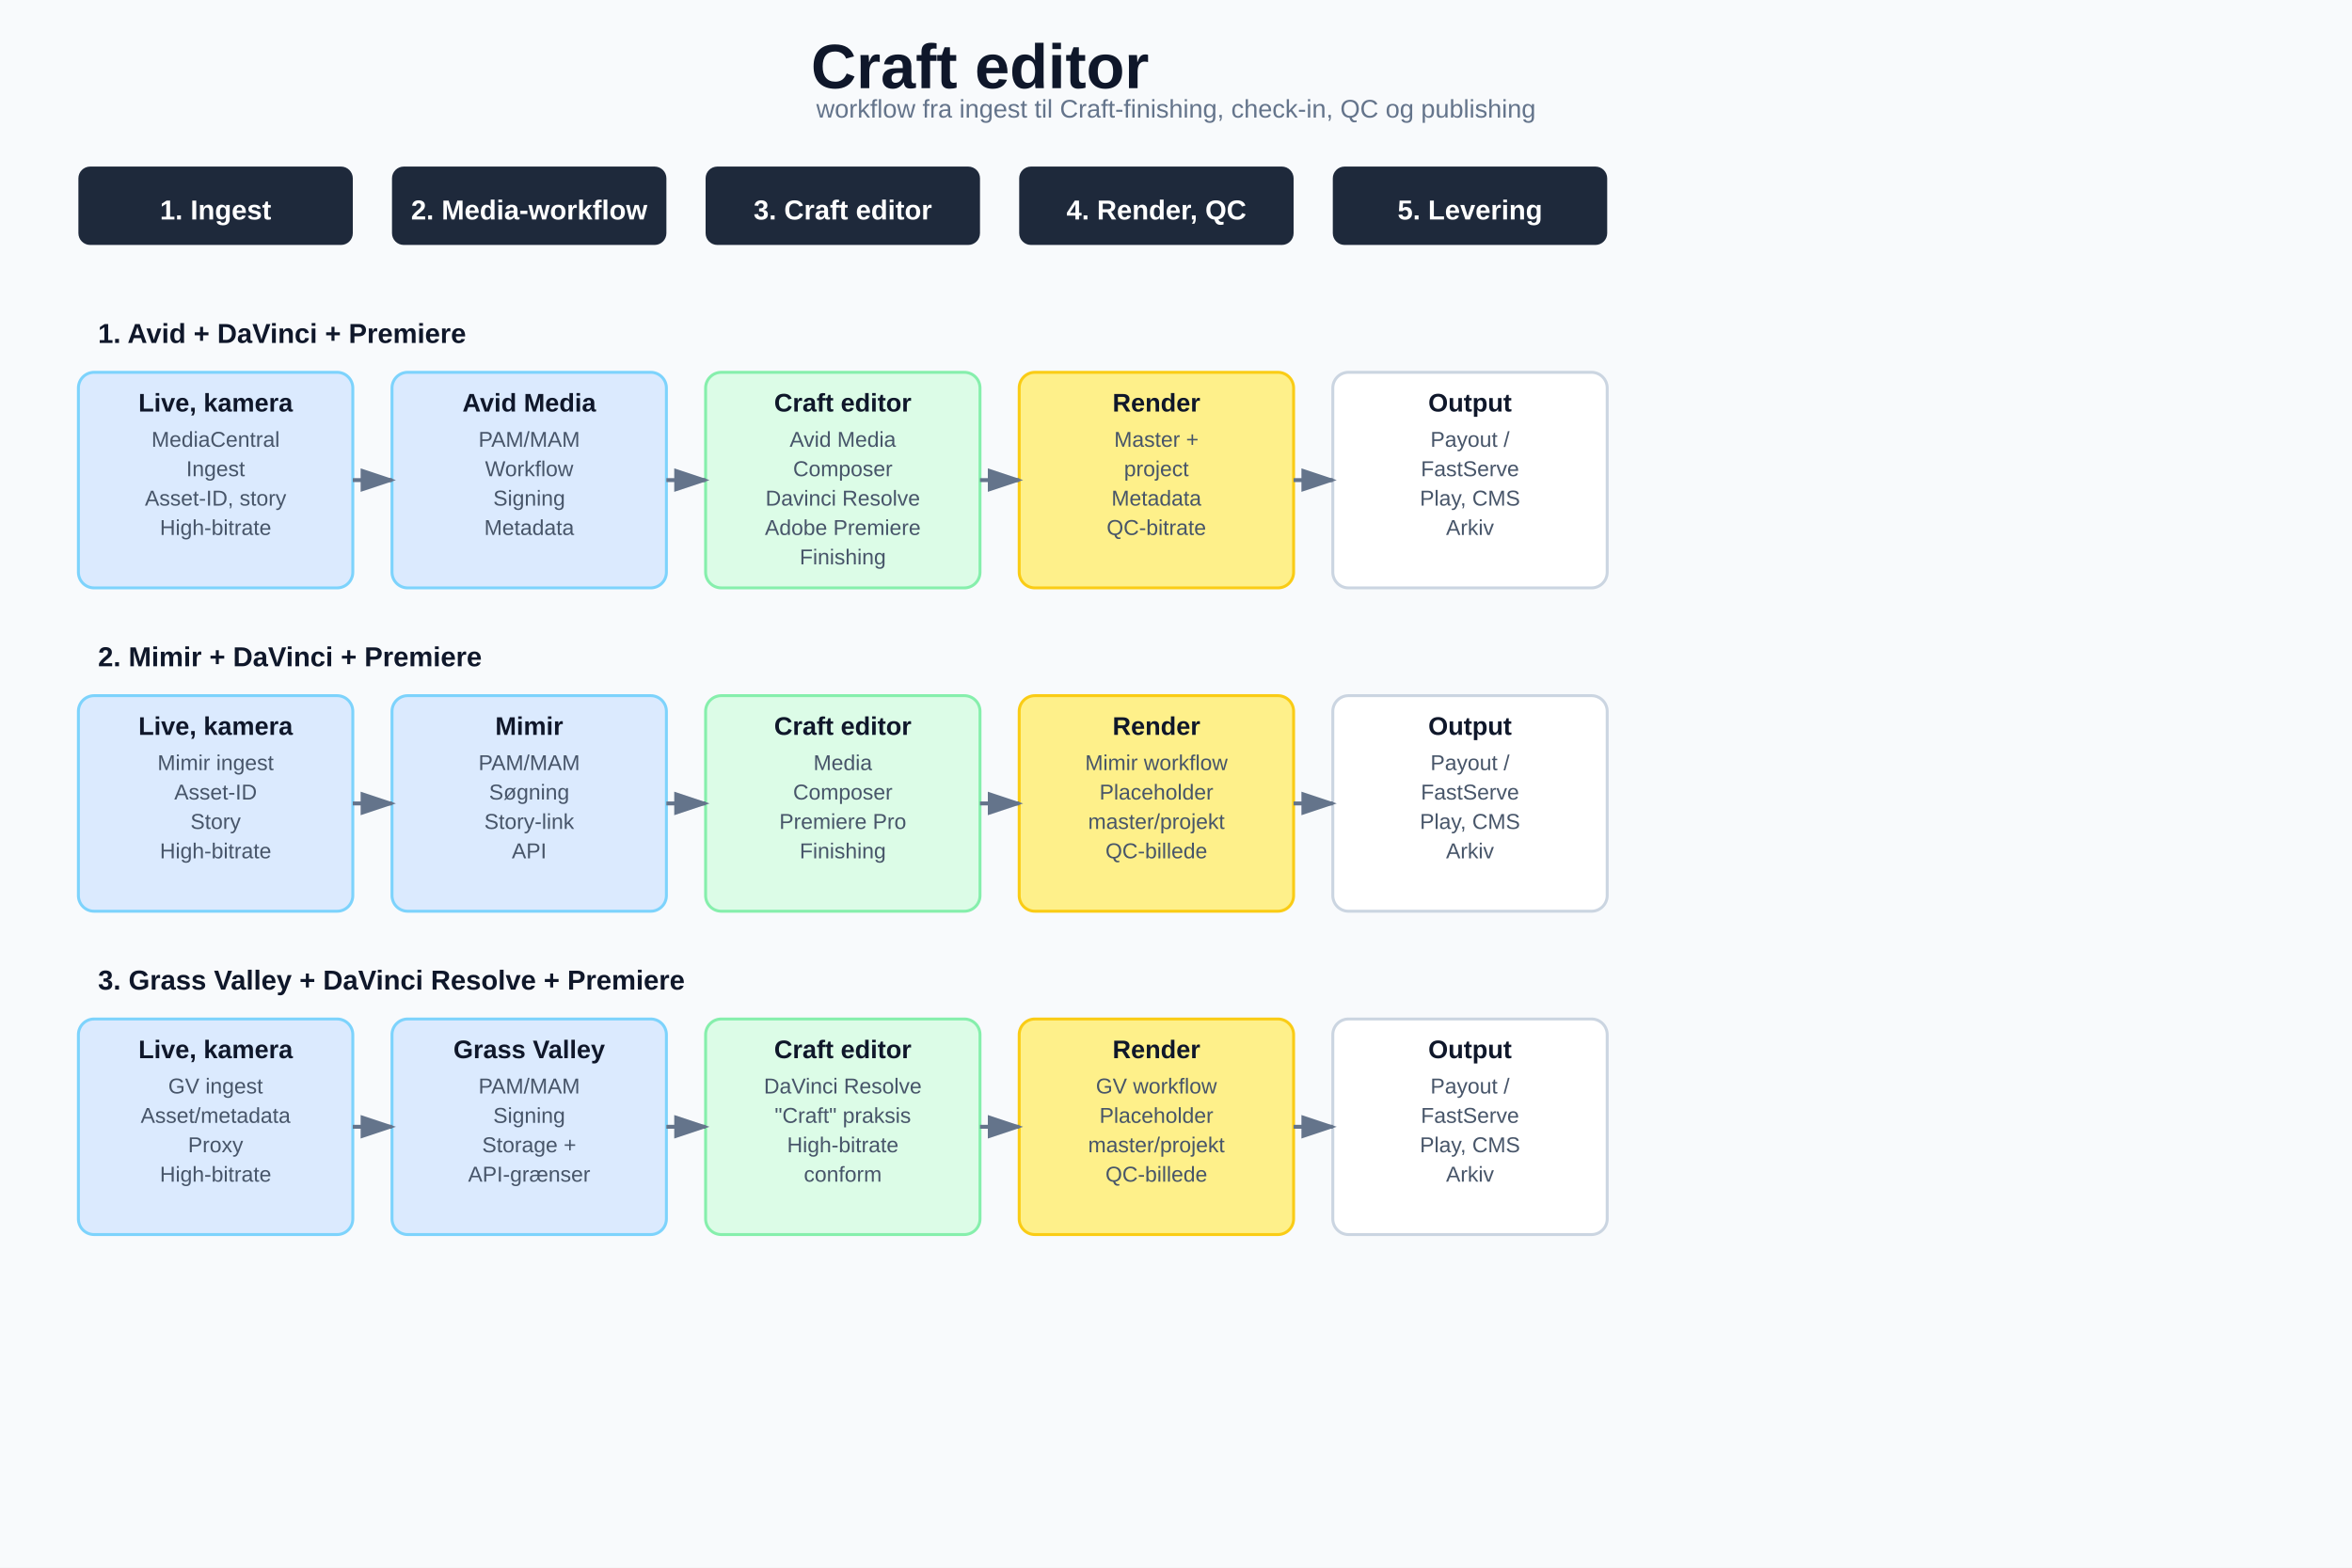
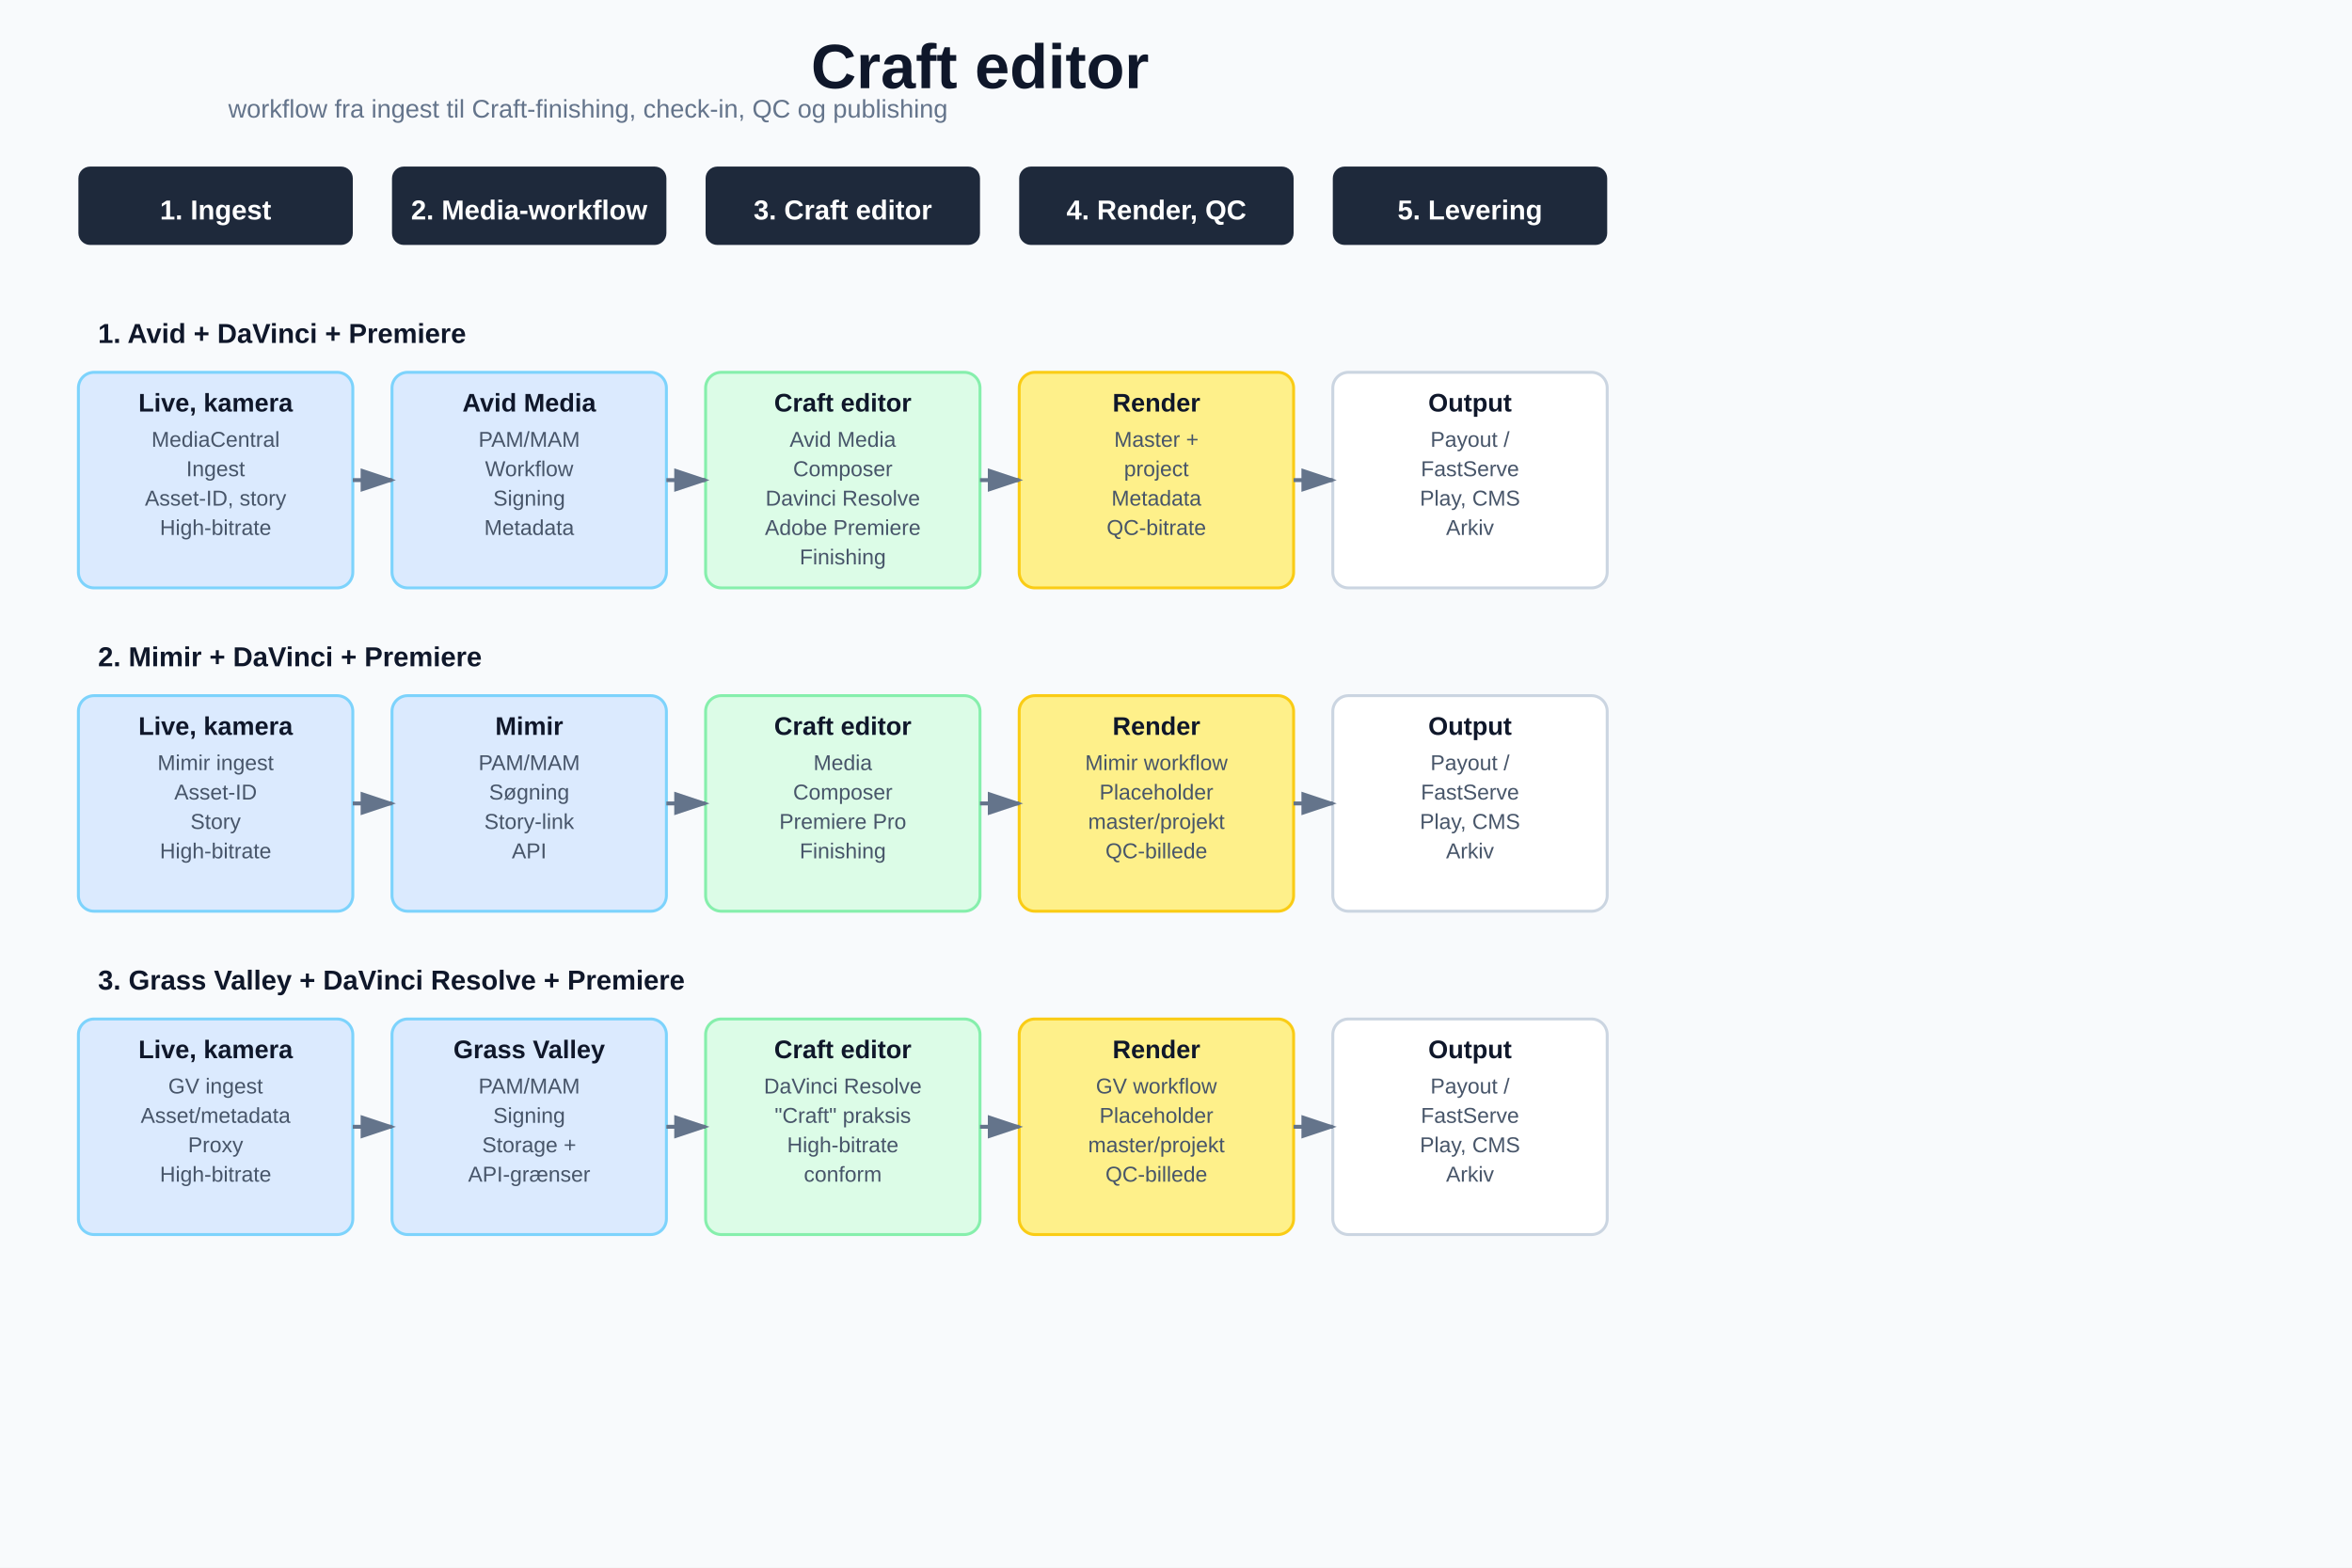
<svg xmlns="http://www.w3.org/2000/svg" width="1200" height="800" viewBox="0 0 1200 800" role="img" aria-labelledby="title desc">
  <defs>
    <style>
      .bg { fill: #f8fafc; }
      .title { font: 700 32px 'Segoe UI', Arial, sans-serif; fill: #0f172a; }
      .subtitle { font: 500 13px 'Segoe UI', Arial, sans-serif; fill: #64748b; }
      .stepHeaderBox { fill: #1e293b; stroke: none; }
      .stepHeaderText { font: 600 14px 'Segoe UI', Arial, sans-serif; fill: #ffffff; }
      .stepBox { fill: #ffffff; stroke: #cbd5e1; stroke-width: 1.5; }
      .boxTitle { font: 600 13px 'Segoe UI', Arial, sans-serif; fill: #0f172a; }
      .boxText { font: 400 11px 'Segoe UI', Arial, sans-serif; fill: #475569; }
      .arrow { stroke: #64748b; stroke-width: 2; fill: none; marker-end: url(#arrowHead); }
      .scenarioLabel { font: 600 14px 'Segoe UI', Arial, sans-serif; fill: #0f172a; }
      .boxBlue { fill: #dbeafe; stroke: #7dd3fc; stroke-width: 1.5; }
      .boxGreen { fill: #dcfce7; stroke: #86efac; stroke-width: 1.5; }
      .boxYellow { fill: #fef08a; stroke: #facc15; stroke-width: 1.5; }
    </style>
    <marker id="arrowHead" markerWidth="10" markerHeight="10" refX="8" refY="3" orient="auto" markerUnits="strokeWidth">
      <path d="M0,0 L0,6 L9,3 z" fill="#64748b" />
    </marker>
  </defs>
  <rect x="0" y="0" width="1200" height="800" class="bg" />
  <text x="500" y="45" text-anchor="middle" class="title">Craft editor</text>
-   <text x="600" y="60" text-anchor="middle" class="subtitle">workflow fra ingest til Craft-finishing, check-in, QC og publishing</text>
+   <text x="300" y="60" text-anchor="middle" class="subtitle">workflow fra ingest til Craft-finishing, check-in, QC og publishing</text>
  <rect class="stepHeaderBox" x="40" y="85" width="140" height="40" rx="6" ry="6" />
  <text x="110" y="112" text-anchor="middle" class="stepHeaderText">1. Ingest</text>
  <rect class="stepHeaderBox" x="200" y="85" width="140" height="40" rx="6" ry="6" />
  <text x="270" y="112" text-anchor="middle" class="stepHeaderText">2. Media-workflow</text>
  <rect class="stepHeaderBox" x="360" y="85" width="140" height="40" rx="6" ry="6" />
  <text x="430" y="112" text-anchor="middle" class="stepHeaderText">3. Craft editor</text>
  <rect class="stepHeaderBox" x="520" y="85" width="140" height="40" rx="6" ry="6" />
  <text x="590" y="112" text-anchor="middle" class="stepHeaderText">4. Render, QC</text>
  <rect class="stepHeaderBox" x="680" y="85" width="140" height="40" rx="6" ry="6" />
  <text x="750" y="112" text-anchor="middle" class="stepHeaderText">5. Levering</text>
  <text x="50" y="175" class="scenarioLabel">1. Avid + DaVinci + Premiere</text>
  <rect class="stepBox boxBlue" x="40" y="190" width="140" height="110" rx="8" ry="8" />
  <text x="110" y="210" text-anchor="middle" class="boxTitle">Live, kamera</text>
  <text x="110" y="228" text-anchor="middle" class="boxText">MediaCentral</text>
  <text x="110" y="243" text-anchor="middle" class="boxText">Ingest</text>
  <text x="110" y="258" text-anchor="middle" class="boxText">Asset-ID, story</text>
  <text x="110" y="273" text-anchor="middle" class="boxText">High-bitrate</text>
  <rect class="stepBox boxBlue" x="200" y="190" width="140" height="110" rx="8" ry="8" />
  <text x="270" y="210" text-anchor="middle" class="boxTitle">Avid Media</text>
  <text x="270" y="228" text-anchor="middle" class="boxText">PAM/MAM</text>
  <text x="270" y="243" text-anchor="middle" class="boxText">Workflow</text>
  <text x="270" y="258" text-anchor="middle" class="boxText">Signing</text>
  <text x="270" y="273" text-anchor="middle" class="boxText">Metadata</text>
  <rect class="stepBox boxGreen" x="360" y="190" width="140" height="110" rx="8" ry="8" />
  <text x="430" y="210" text-anchor="middle" class="boxTitle">Craft editor</text>
  <text x="430" y="228" text-anchor="middle" class="boxText">Avid Media</text>
  <text x="430" y="243" text-anchor="middle" class="boxText">Composer</text>
  <text x="430" y="258" text-anchor="middle" class="boxText">Davinci Resolve</text>
  <text x="430" y="273" text-anchor="middle" class="boxText">Adobe Premiere</text>
  <text x="430" y="288" text-anchor="middle" class="boxText">Finishing</text>
  <rect class="stepBox boxYellow" x="520" y="190" width="140" height="110" rx="8" ry="8" />
  <text x="590" y="210" text-anchor="middle" class="boxTitle">Render</text>
  <text x="590" y="228" text-anchor="middle" class="boxText">Master +</text>
  <text x="590" y="243" text-anchor="middle" class="boxText">project</text>
  <text x="590" y="258" text-anchor="middle" class="boxText">Metadata</text>
  <text x="590" y="273" text-anchor="middle" class="boxText">QC-bitrate</text>
  <rect class="stepBox" x="680" y="190" width="140" height="110" rx="8" ry="8" />
  <text x="750" y="210" text-anchor="middle" class="boxTitle">Output</text>
  <text x="750" y="228" text-anchor="middle" class="boxText">Payout /</text>
  <text x="750" y="243" text-anchor="middle" class="boxText">FastServe</text>
  <text x="750" y="258" text-anchor="middle" class="boxText">Play, CMS</text>
  <text x="750" y="273" text-anchor="middle" class="boxText">Arkiv</text>
  <path class="arrow" d="M180 245 L200 245" />
  <path class="arrow" d="M340 245 L360 245" />
  <path class="arrow" d="M500 245 L520 245" />
  <path class="arrow" d="M660 245 L680 245" />
  <text x="50" y="340" class="scenarioLabel">2. Mimir + DaVinci + Premiere</text>
  <rect class="stepBox boxBlue" x="40" y="355" width="140" height="110" rx="8" ry="8" />
  <text x="110" y="375" text-anchor="middle" class="boxTitle">Live, kamera</text>
  <text x="110" y="393" text-anchor="middle" class="boxText">Mimir ingest</text>
  <text x="110" y="408" text-anchor="middle" class="boxText">Asset-ID</text>
  <text x="110" y="423" text-anchor="middle" class="boxText">Story</text>
  <text x="110" y="438" text-anchor="middle" class="boxText">High-bitrate</text>
  <rect class="stepBox boxBlue" x="200" y="355" width="140" height="110" rx="8" ry="8" />
  <text x="270" y="375" text-anchor="middle" class="boxTitle">Mimir</text>
  <text x="270" y="393" text-anchor="middle" class="boxText">PAM/MAM</text>
  <text x="270" y="408" text-anchor="middle" class="boxText">Søgning</text>
  <text x="270" y="423" text-anchor="middle" class="boxText">Story-link</text>
  <text x="270" y="438" text-anchor="middle" class="boxText">API</text>
  <rect class="stepBox boxGreen" x="360" y="355" width="140" height="110" rx="8" ry="8" />
  <text x="430" y="375" text-anchor="middle" class="boxTitle">Craft editor</text>
  <text x="430" y="393" text-anchor="middle" class="boxText">Media</text>
  <text x="430" y="408" text-anchor="middle" class="boxText">Composer</text>
  <text x="430" y="423" text-anchor="middle" class="boxText">Premiere Pro</text>
  <text x="430" y="438" text-anchor="middle" class="boxText">Finishing</text>
  <rect class="stepBox boxYellow" x="520" y="355" width="140" height="110" rx="8" ry="8" />
  <text x="590" y="375" text-anchor="middle" class="boxTitle">Render</text>
  <text x="590" y="393" text-anchor="middle" class="boxText">Mimir workflow</text>
  <text x="590" y="408" text-anchor="middle" class="boxText">Placeholder</text>
  <text x="590" y="423" text-anchor="middle" class="boxText">master/projekt</text>
  <text x="590" y="438" text-anchor="middle" class="boxText">QC-billede</text>
  <rect class="stepBox" x="680" y="355" width="140" height="110" rx="8" ry="8" />
  <text x="750" y="375" text-anchor="middle" class="boxTitle">Output</text>
  <text x="750" y="393" text-anchor="middle" class="boxText">Payout /</text>
  <text x="750" y="408" text-anchor="middle" class="boxText">FastServe</text>
  <text x="750" y="423" text-anchor="middle" class="boxText">Play, CMS</text>
  <text x="750" y="438" text-anchor="middle" class="boxText">Arkiv</text>
  <path class="arrow" d="M180 410 L200 410" />
  <path class="arrow" d="M340 410 L360 410" />
  <path class="arrow" d="M500 410 L520 410" />
  <path class="arrow" d="M660 410 L680 410" />
  <text x="50" y="505" class="scenarioLabel">3. Grass Valley + DaVinci Resolve + Premiere</text>
  <rect class="stepBox boxBlue" x="40" y="520" width="140" height="110" rx="8" ry="8" />
  <text x="110" y="540" text-anchor="middle" class="boxTitle">Live, kamera</text>
  <text x="110" y="558" text-anchor="middle" class="boxText">GV ingest</text>
  <text x="110" y="573" text-anchor="middle" class="boxText">Asset/metadata</text>
  <text x="110" y="588" text-anchor="middle" class="boxText">Proxy</text>
  <text x="110" y="603" text-anchor="middle" class="boxText">High-bitrate</text>
  <rect class="stepBox boxBlue" x="200" y="520" width="140" height="110" rx="8" ry="8" />
  <text x="270" y="540" text-anchor="middle" class="boxTitle">Grass Valley</text>
  <text x="270" y="558" text-anchor="middle" class="boxText">PAM/MAM</text>
  <text x="270" y="573" text-anchor="middle" class="boxText">Signing</text>
  <text x="270" y="588" text-anchor="middle" class="boxText">Storage +</text>
  <text x="270" y="603" text-anchor="middle" class="boxText">API-grænser</text>
  <rect class="stepBox boxGreen" x="360" y="520" width="140" height="110" rx="8" ry="8" />
  <text x="430" y="540" text-anchor="middle" class="boxTitle">Craft editor</text>
  <text x="430" y="558" text-anchor="middle" class="boxText">DaVinci Resolve</text>
  <text x="430" y="573" text-anchor="middle" class="boxText">"Craft" praksis</text>
  <text x="430" y="588" text-anchor="middle" class="boxText">High-bitrate</text>
  <text x="430" y="603" text-anchor="middle" class="boxText">conform</text>
  <rect class="stepBox boxYellow" x="520" y="520" width="140" height="110" rx="8" ry="8" />
  <text x="590" y="540" text-anchor="middle" class="boxTitle">Render</text>
  <text x="590" y="558" text-anchor="middle" class="boxText">GV workflow</text>
  <text x="590" y="573" text-anchor="middle" class="boxText">Placeholder</text>
  <text x="590" y="588" text-anchor="middle" class="boxText">master/projekt</text>
  <text x="590" y="603" text-anchor="middle" class="boxText">QC-billede</text>
  <rect class="stepBox" x="680" y="520" width="140" height="110" rx="8" ry="8" />
  <text x="750" y="540" text-anchor="middle" class="boxTitle">Output</text>
  <text x="750" y="558" text-anchor="middle" class="boxText">Payout /</text>
  <text x="750" y="573" text-anchor="middle" class="boxText">FastServe</text>
  <text x="750" y="588" text-anchor="middle" class="boxText">Play, CMS</text>
  <text x="750" y="603" text-anchor="middle" class="boxText">Arkiv</text>
  <path class="arrow" d="M180 575 L200 575" />
  <path class="arrow" d="M340 575 L360 575" />
  <path class="arrow" d="M500 575 L520 575" />
  <path class="arrow" d="M660 575 L680 575" />
</svg>
